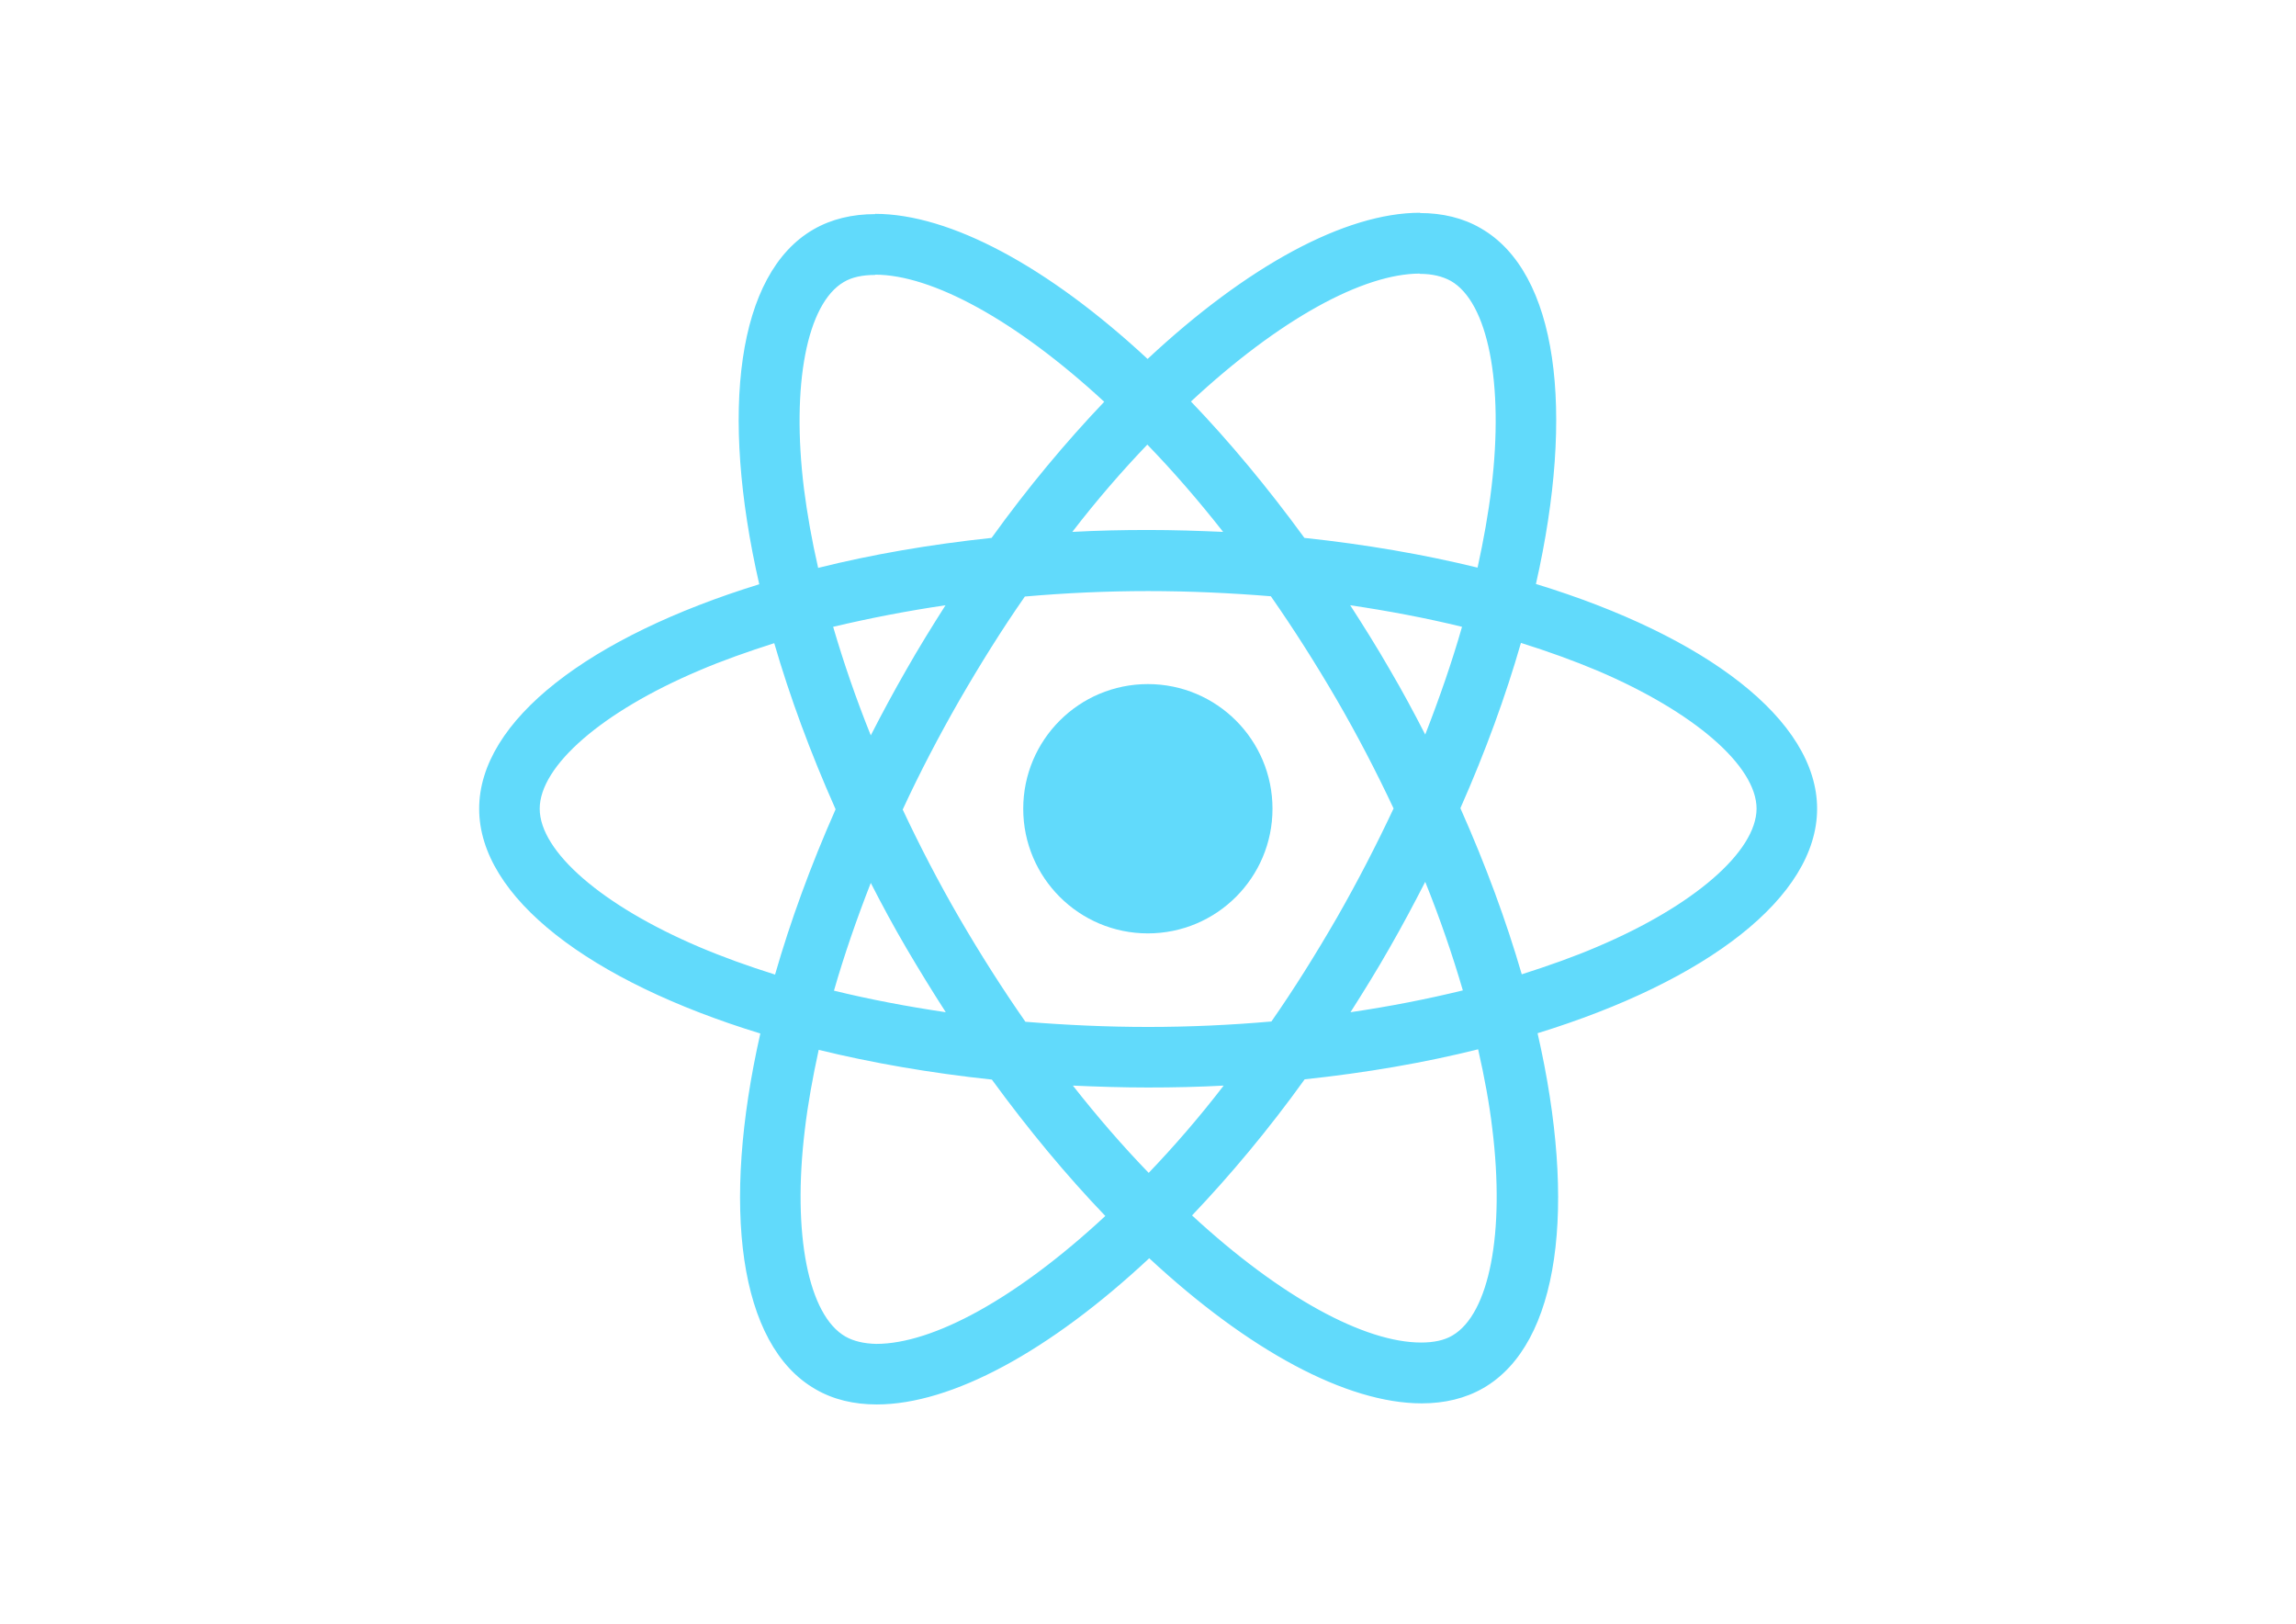
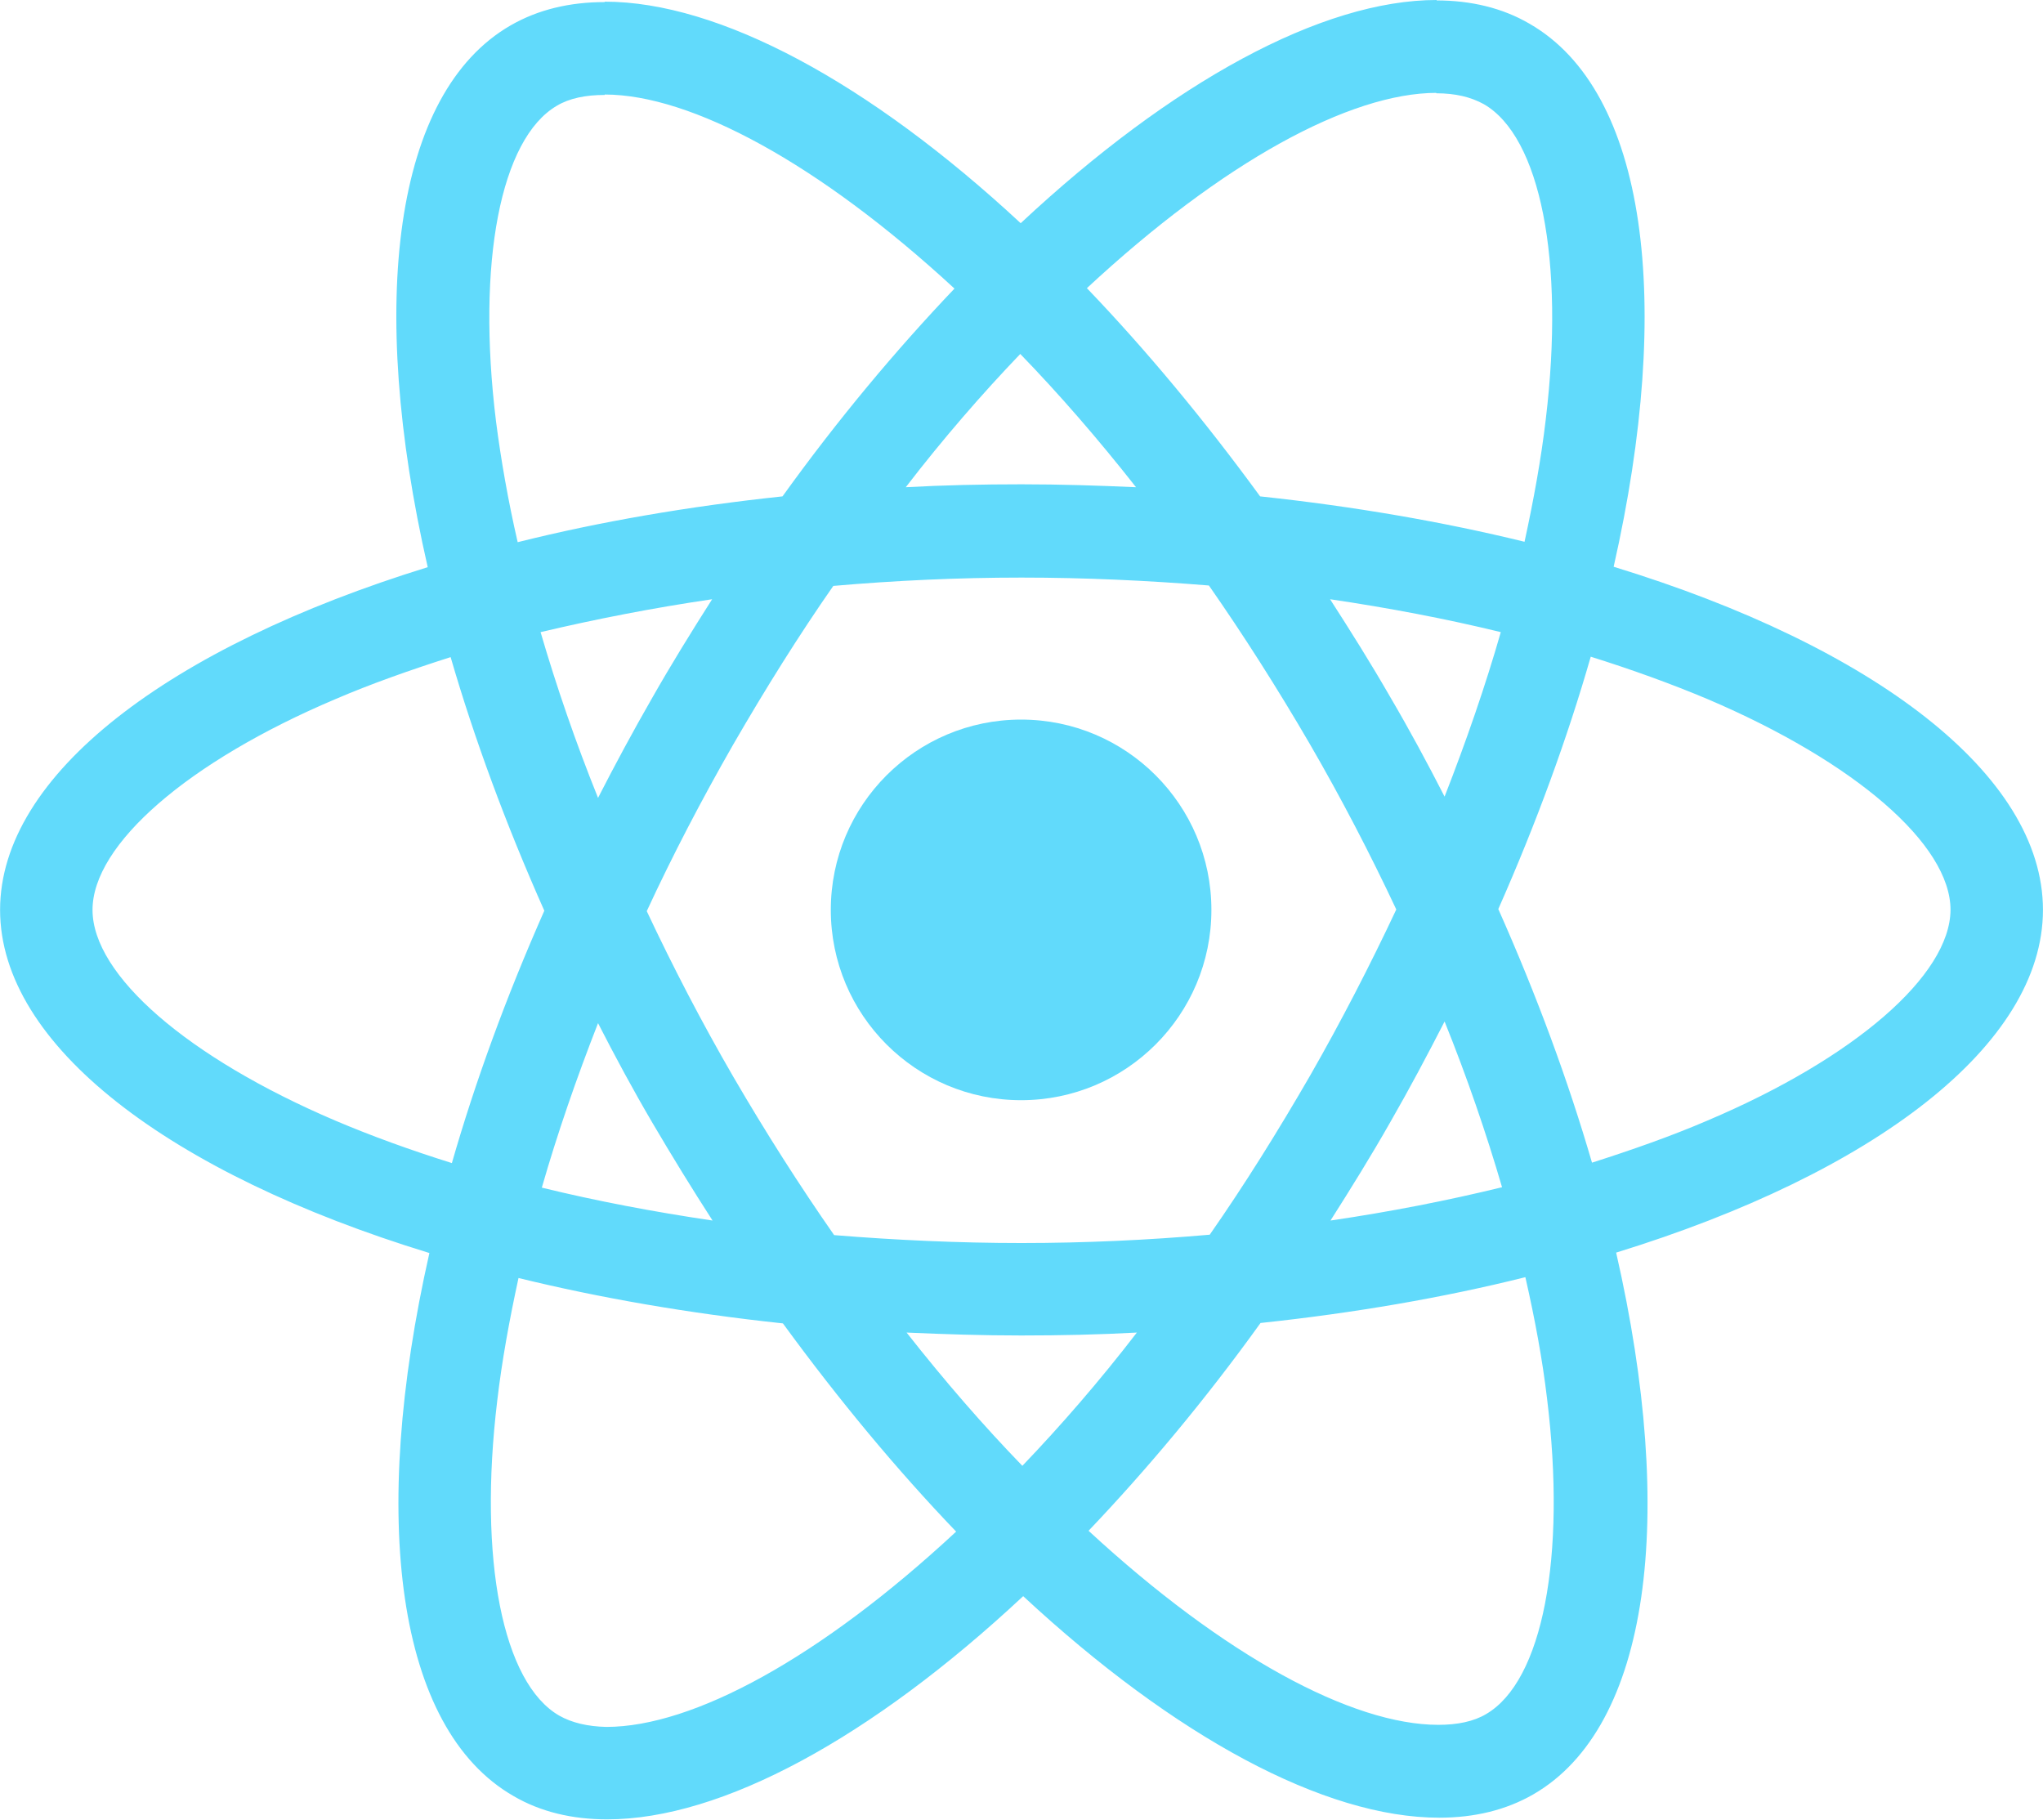
- <svg xmlns="http://www.w3.org/2000/svg" viewBox="0 0 841.9 595.3">
+ <svg xmlns="http://www.w3.org/2000/svg" viewBox="175.68 78 490.63 436.92">
  <g fill="#61DAFB">
    <path d="M666.3 296.5c0-32.5-40.7-63.3-103.1-82.4 14.4-63.6 8-114.2-20.2-130.4-6.5-3.8-14.1-5.6-22.4-5.6v22.3c4.6 0 8.3.9 11.4 2.6 13.6 7.8 19.5 37.5 14.9 75.7-1.1 9.4-2.9 19.3-5.1 29.4-19.6-4.8-41-8.5-63.5-10.9-13.5-18.5-27.5-35.3-41.6-50 32.6-30.3 63.2-46.9 84-46.9V78c-27.5 0-63.5 19.6-99.9 53.6-36.4-33.8-72.4-53.2-99.9-53.2v22.3c20.7 0 51.4 16.5 84 46.6-14 14.7-28 31.4-41.3 49.9-22.6 2.4-44 6.1-63.6 11-2.3-10-4-19.7-5.2-29-4.7-38.2 1.1-67.9 14.6-75.8 3-1.8 6.9-2.6 11.5-2.6V78.5c-8.4 0-16 1.8-22.6 5.6-28.1 16.2-34.4 66.7-19.9 130.1-62.2 19.2-102.7 49.9-102.7 82.3 0 32.5 40.7 63.3 103.1 82.4-14.4 63.6-8 114.2 20.2 130.4 6.5 3.8 14.1 5.6 22.5 5.6 27.5 0 63.5-19.6 99.9-53.6 36.4 33.8 72.4 53.2 99.9 53.2 8.4 0 16-1.8 22.6-5.6 28.1-16.2 34.4-66.7 19.9-130.1 62-19.1 102.5-49.9 102.5-82.3zm-130.2-66.7c-3.7 12.9-8.3 26.2-13.5 39.5-4.1-8-8.4-16-13.1-24-4.6-8-9.5-15.8-14.4-23.4 14.2 2.1 27.9 4.7 41 7.9zm-45.8 106.5c-7.8 13.5-15.8 26.3-24.1 38.2-14.9 1.3-30 2-45.2 2-15.1 0-30.2-.7-45-1.9-8.3-11.9-16.4-24.6-24.2-38-7.6-13.1-14.5-26.4-20.8-39.8 6.2-13.4 13.2-26.8 20.7-39.9 7.8-13.5 15.8-26.3 24.1-38.2 14.9-1.3 30-2 45.2-2 15.1 0 30.2.7 45 1.9 8.3 11.9 16.4 24.6 24.2 38 7.6 13.1 14.5 26.4 20.8 39.8-6.3 13.4-13.2 26.8-20.7 39.9zm32.3-13c5.4 13.4 10 26.8 13.8 39.8-13.1 3.2-26.9 5.9-41.2 8 4.9-7.7 9.8-15.6 14.4-23.7 4.6-8 8.9-16.1 13-24.1zM421.2 430c-9.3-9.6-18.6-20.3-27.8-32 9 .4 18.2.7 27.5.7 9.4 0 18.7-.2 27.8-.7-9 11.7-18.3 22.4-27.5 32zm-74.4-58.9c-14.2-2.1-27.9-4.7-41-7.9 3.7-12.9 8.3-26.2 13.5-39.5 4.1 8 8.4 16 13.1 24 4.7 8 9.5 15.8 14.4 23.4zM420.7 163c9.3 9.6 18.6 20.3 27.8 32-9-.4-18.2-.7-27.5-.7-9.4 0-18.7.2-27.8.7 9-11.7 18.3-22.4 27.5-32zm-74 58.9c-4.9 7.7-9.8 15.6-14.4 23.7-4.6 8-8.9 16-13 24-5.4-13.4-10-26.8-13.8-39.8 13.1-3.1 26.9-5.8 41.2-7.9zm-90.5 125.2c-35.4-15.1-58.3-34.9-58.3-50.6 0-15.7 22.9-35.6 58.3-50.6 8.6-3.7 18-7 27.7-10.1 5.7 19.6 13.2 40 22.5 60.9-9.2 20.8-16.6 41.1-22.2 60.6-9.9-3.1-19.3-6.5-28-10.2zM310 490c-13.6-7.8-19.5-37.5-14.9-75.7 1.1-9.4 2.9-19.3 5.1-29.4 19.6 4.8 41 8.5 63.5 10.9 13.5 18.5 27.5 35.3 41.6 50-32.6 30.3-63.2 46.9-84 46.9-4.5-.1-8.3-1-11.3-2.7zm237.2-76.2c4.7 38.2-1.1 67.9-14.6 75.8-3 1.8-6.9 2.6-11.5 2.6-20.7 0-51.4-16.5-84-46.6 14-14.7 28-31.4 41.3-49.9 22.6-2.4 44-6.1 63.6-11 2.3 10.1 4.1 19.8 5.2 29.1zm38.5-66.7c-8.6 3.7-18 7-27.7 10.1-5.7-19.6-13.2-40-22.5-60.9 9.2-20.8 16.6-41.1 22.2-60.6 9.9 3.1 19.3 6.5 28.1 10.2 35.4 15.1 58.3 34.9 58.3 50.6-.1 15.7-23 35.6-58.4 50.6zM320.8 78.4z" />
    <circle cx="420.9" cy="296.5" r="45.7" />
    <path d="M520.5 78.1z" />
  </g>
</svg>
